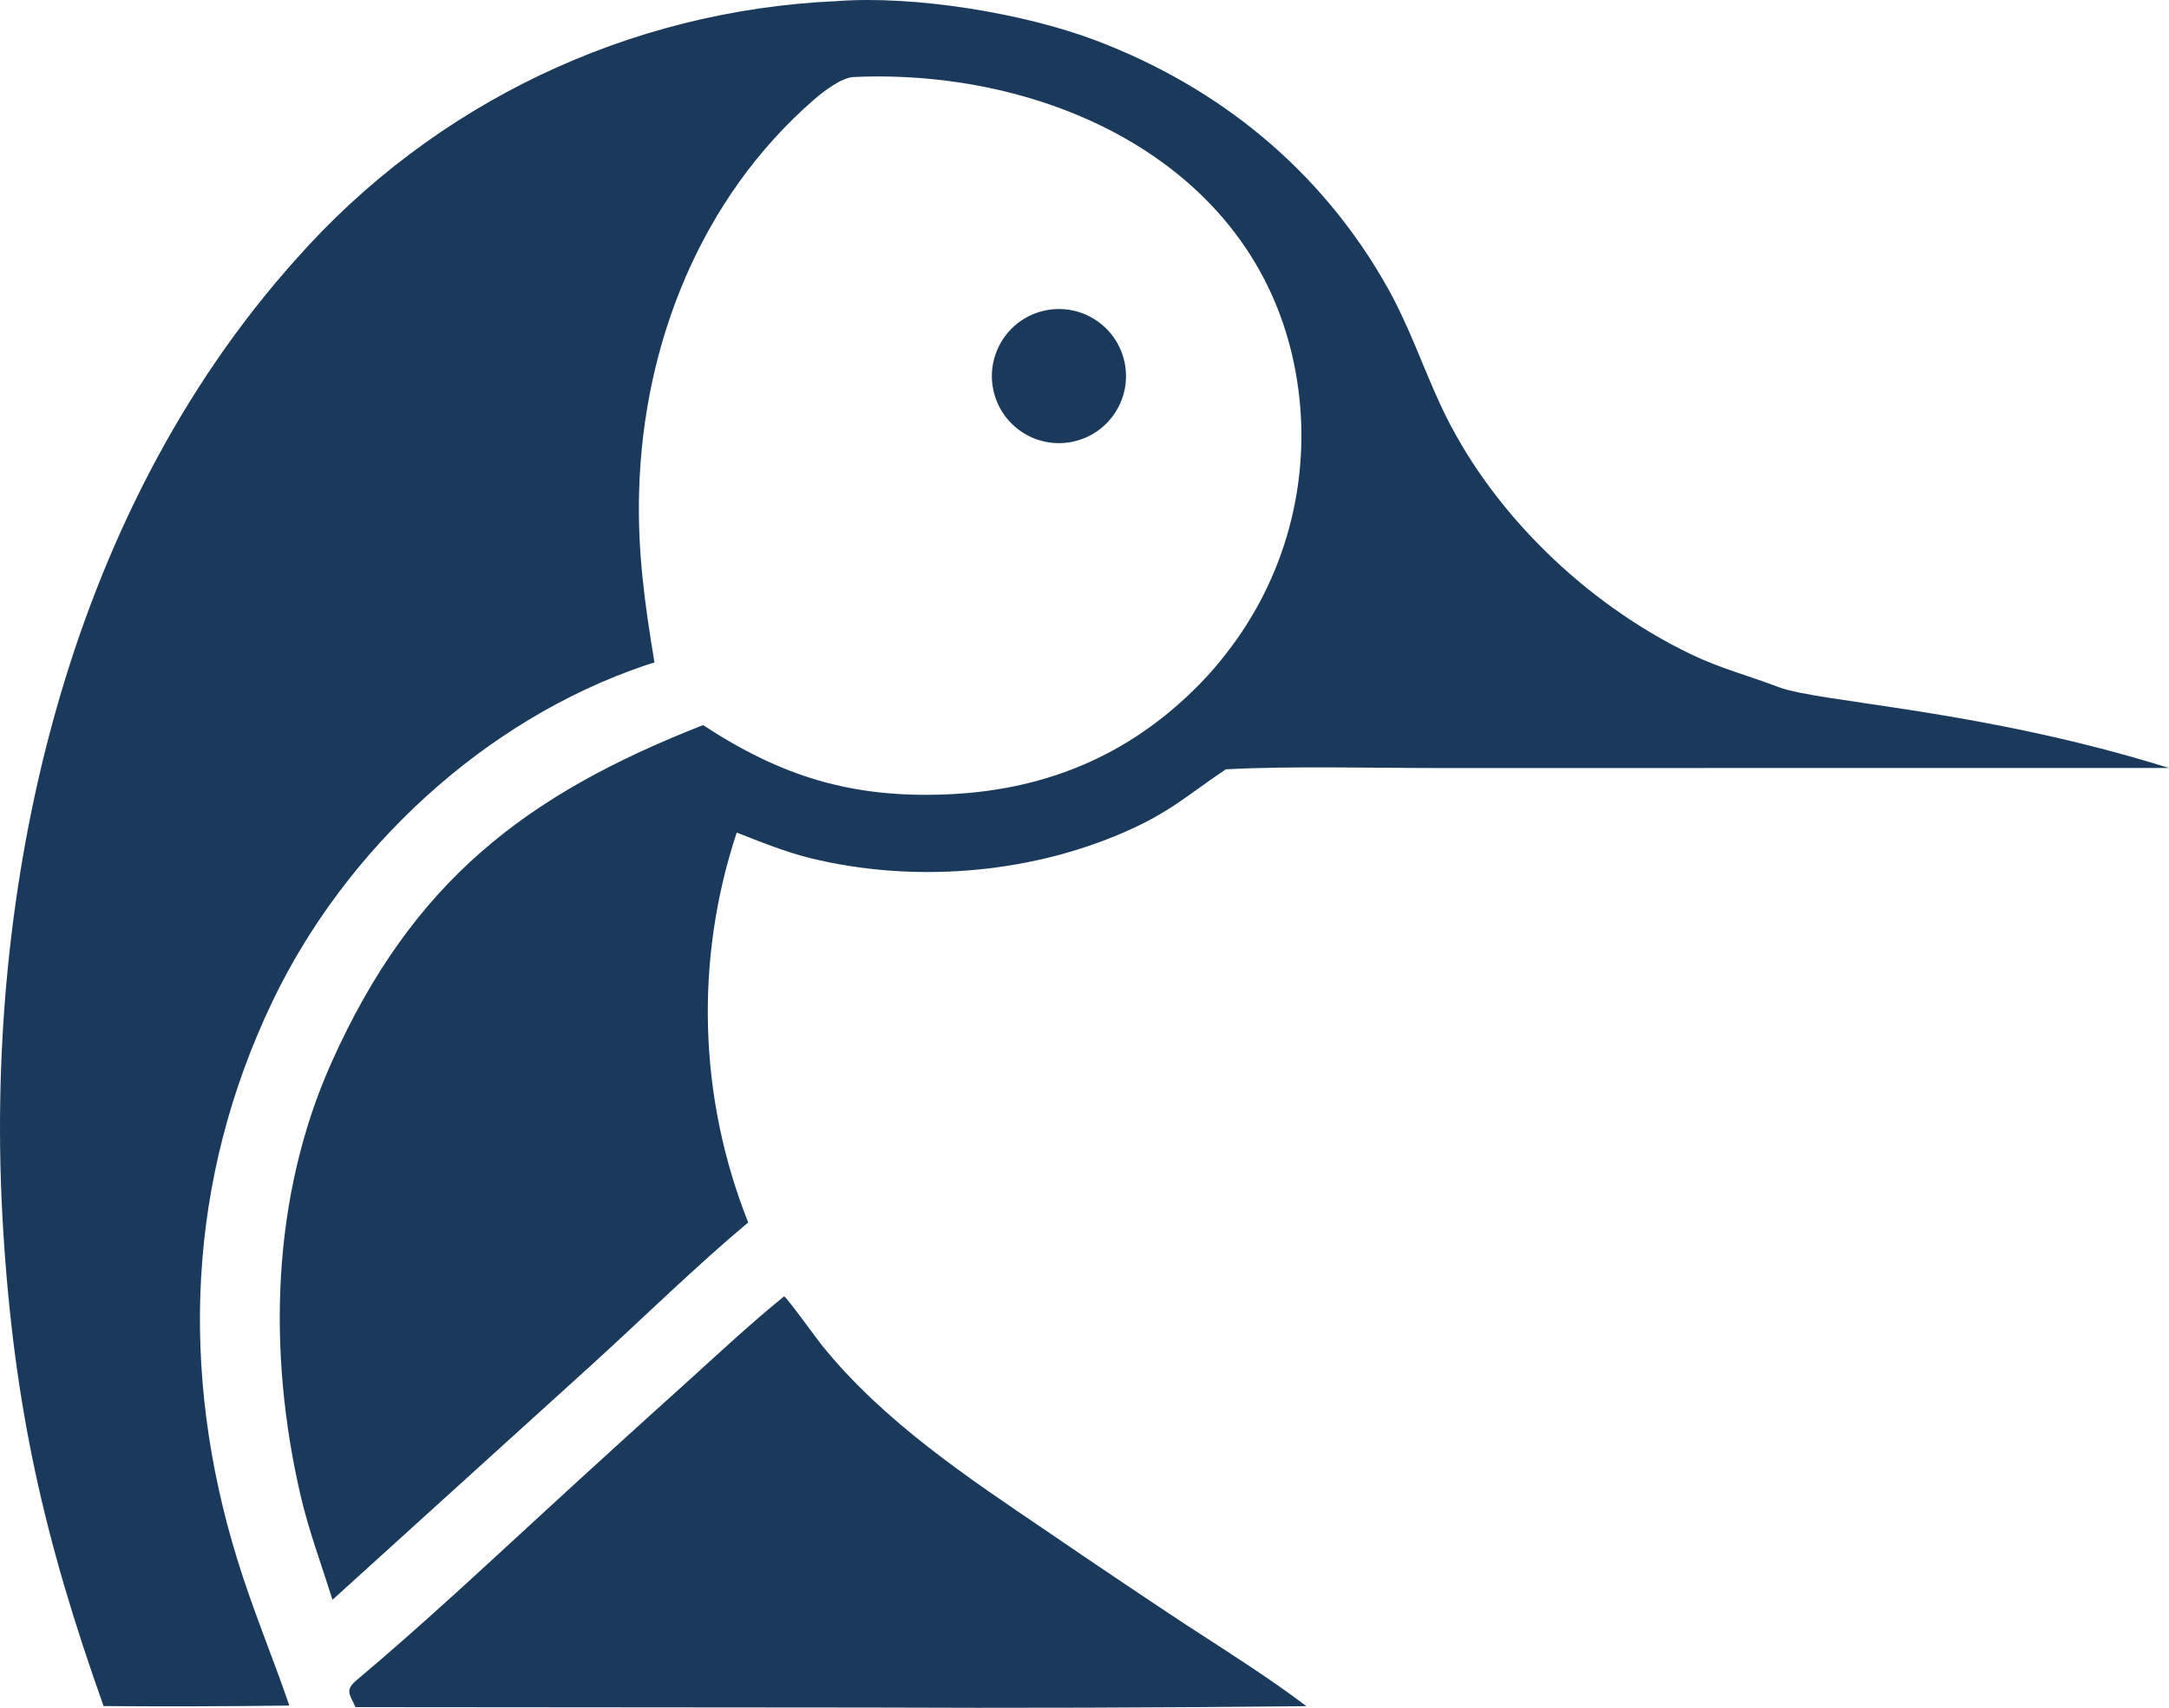
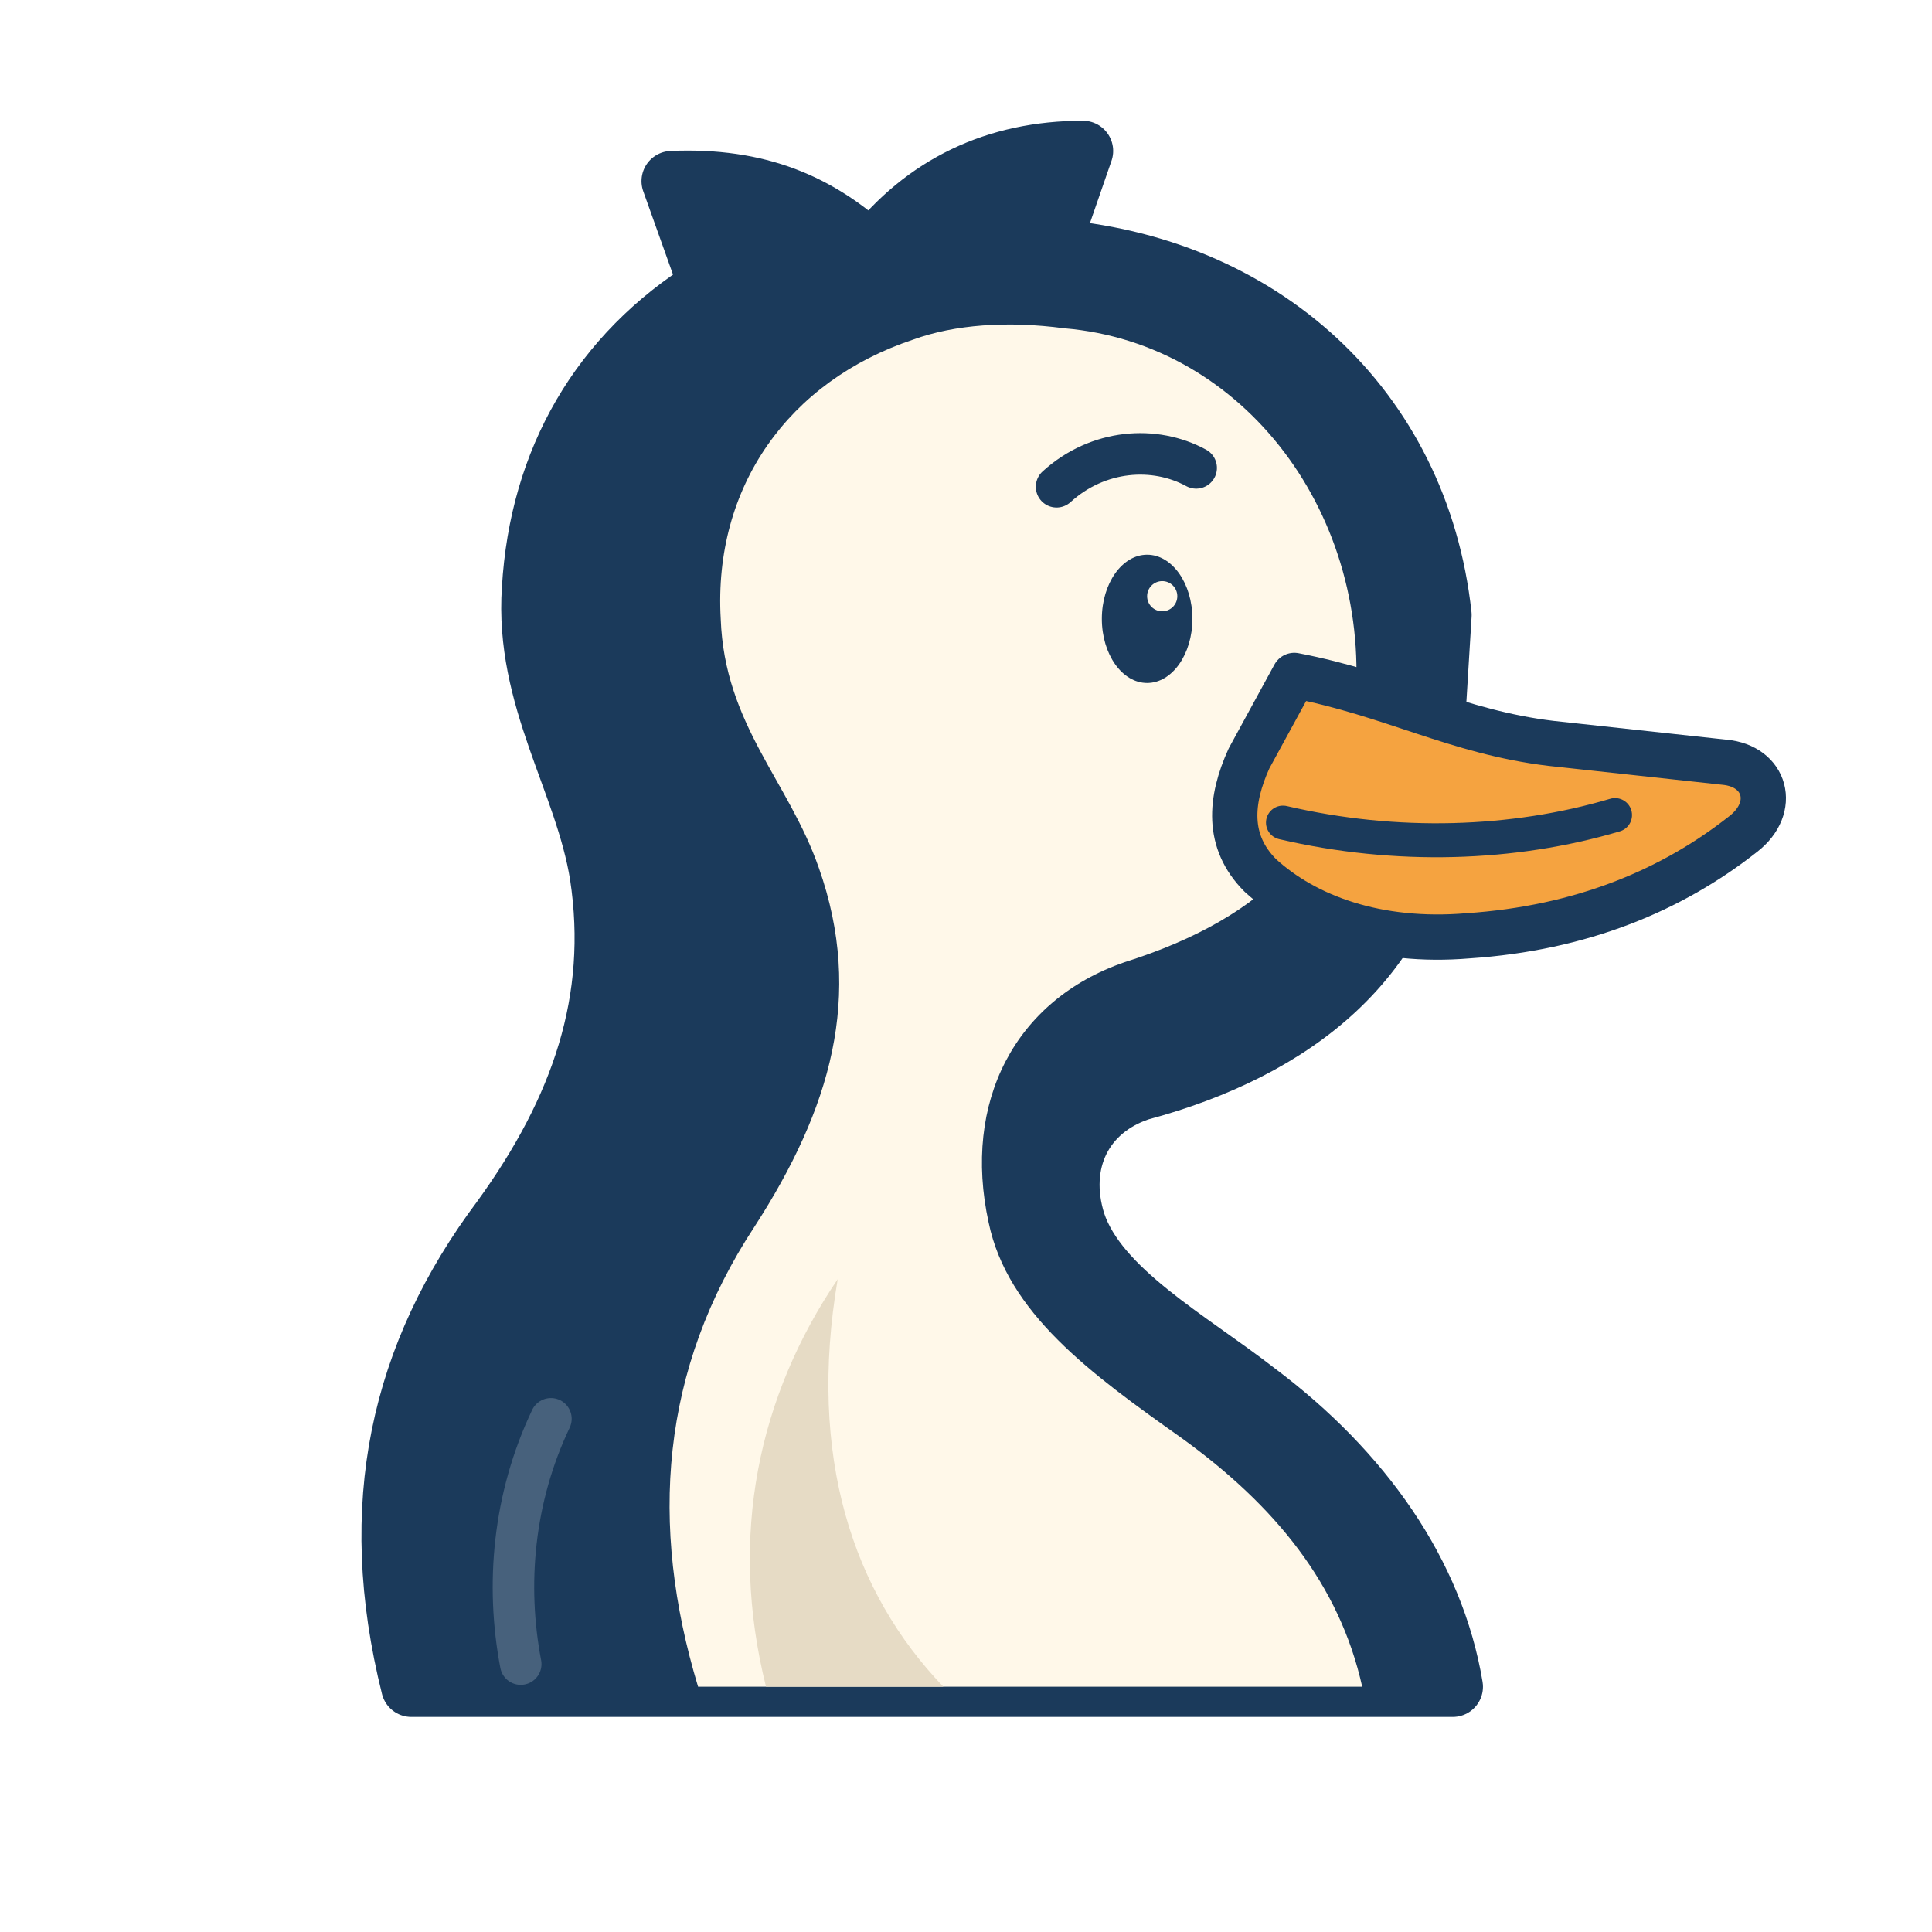
- <svg xmlns="http://www.w3.org/2000/svg" width="553.68" height="436.03" viewBox="-27.68 -27.68 553.676 436.029">
-   <g transform="translate(-27.68,-27.68)">
-     <path fill="#1b3a5b" d="m 213.493,0.292 c 19.717,-1.514 47.665,3.019 66.086,9.979 31.657,11.96 57.634,33.168 74.379,62.748 5.622,9.932 8.955,19.929 13.67,30.175 12.547,27.271 37.124,50.934 64.083,63.88 7.468,3.585 14.61,5.423 22.22,8.321 10.537,4.011 51.745,5.681 99.745,20.681 l -187.024,0.012 c -16.789,-0.001 -37.309,-0.548 -53.748,0.332 -10.029,6.747 -14.206,11.005 -26.42,16.268 -24.516,10.564 -53.828,12.761 -79.694,6.388 -6.418,-1.581 -12.61,-4.13 -18.728,-6.506 -10.77,32.489 -9.732,67.736 2.93,99.535 -13.278,11.125 -26.474,24.057 -39.428,35.872 l -66.699,60.473 c -2.784,-8.933 -6.067,-17.663 -8.172,-26.773 -8.398,-36.331 -7.489,-75.961 7.909,-110.364 20.743,-46.344 49.573,-68.411 94.872,-86.186 20.022,13.141 38.008,18.677 62.184,17.691 26.336,-1.074 48.432,-10.773 66.42,-30.094 1.723,-1.892 3.369,-3.853 4.934,-5.877 14.909,-19.015 21.555,-43.221 18.447,-67.182 -7.219,-56.112 -62.152,-82.317 -113.54,-80.004 -3.174,0.143 -7.822,3.768 -10.197,5.834 -28.758,25.017 -43.525,62.177 -44.571,99.82 -0.455,15.309 1.423,28.831 3.915,43.81 -0.781,0.233 -1.557,0.481 -2.328,0.744 -41.217,13.958 -76.641,47.026 -95.205,85.841 -21.772,45.523 -23.741,94.516 -8.97,142.404 4.016,13.022 8.961,24.675 13.292,37.343 -15.805,0.205 -31.611,0.248 -47.416,0.131 -15.205,-42.754 -22.881,-76.479 -25.662,-122.132 -5.257,-86.289 15.763,-181.546 74.855,-247.346 C 110.759,26.382 160.516,2.628 213.493,0.292 Z" />
-     <path fill="#1b3a5b" d="m 200.159,330.979 c 0.835,0.44 8.396,10.954 9.754,12.631 15.8,19.503 37.184,33.666 57.674,47.564 11.479,7.844 23.013,15.603 34.604,23.279 9.686,6.306 22.149,14.174 31.279,21.151 -37.305,0.4 -74.612,0.518 -111.919,0.354 l -130.81,-0.105 c -1.527,-3.426 -2.786,-4.306 0.408,-6.988 16.09,-13.511 31.561,-27.962 47.046,-42.188 12.229,-11.248 24.517,-22.43 36.864,-33.547 7.856,-7.105 16.917,-15.557 25.1,-22.151 z" />
-     <path fill="#1b3a5b" d="m 266.887,79.251 c 9.229,-1.886 18.248,4.04 20.18,13.26 1.933,9.219 -3.948,18.268 -13.158,20.246 -9.275,1.993 -18.403,-3.938 -20.349,-13.224 -1.946,-9.286 4.032,-18.383 13.327,-20.282 z" />
-   </g>
+ <svg xmlns="http://www.w3.org/2000/svg" viewBox="0 0 512 512" fill="none">
+   <path d="M109 447c-12-48-3-88 24-124 21-29 31-58 26-91-4-25-20-47-18-76 2-34 18-62 47-80l-10-28c23-1 39 6 53 19 14-18 33-27 56-27l-9 26c56 4 98 42 104 97l-3 49c-5 42-36 66-77 77-15 5-22 19-17 35 6 18 30 31 48 45 28 21 47 48 52 78Z" fill="#1B3A5B" stroke="#1B3A5B" stroke-width="16" stroke-linejoin="round" />
+   <path d="M242 90c-33 11-53 39-51 74 1 28 18 43 26 66 12 34 3 64-17 95-25 38-28 79-15 122h176c-6-27-23-48-48-66-24-17-46-33-51-57-7-32 7-59 36-69 38-12 58-33 61-67 5-51-29-97-77-101-15-2-29-1-40 3Z" fill="#FFF8E9" />
+   <path d="M203 447c-10-40-2-77 19-108-8 47 4 83 28 108Z" fill="#E6DBC5" />
+   <path d="M343 179c26 5 43 15 68 18l46 5c11 1 14 12 5 19-19 15-43 25-73 27-24 2-43-5-55-16-9-9-8-20-3-31Z" fill="#F5A340" stroke="#1B3A5B" stroke-width="12" stroke-linejoin="round" />
+   <path d="M340 218c30 7 61 6 88-2" stroke="#1B3A5B" stroke-width="9" stroke-linecap="round" />
+   <path d="M280 129c11-10 26-11 37-5" stroke="#1B3A5B" stroke-width="11" stroke-linecap="round" />
+   <ellipse cx="304" cy="164" rx="12" ry="17" fill="#1B3A5B" />
+   <circle cx="308" cy="158" r="4" fill="#FFF8E9" />
+   <path d="M146 376c-10 21-12 44-8 65" stroke="#47617C" stroke-width="11" stroke-linecap="round" />
</svg>
